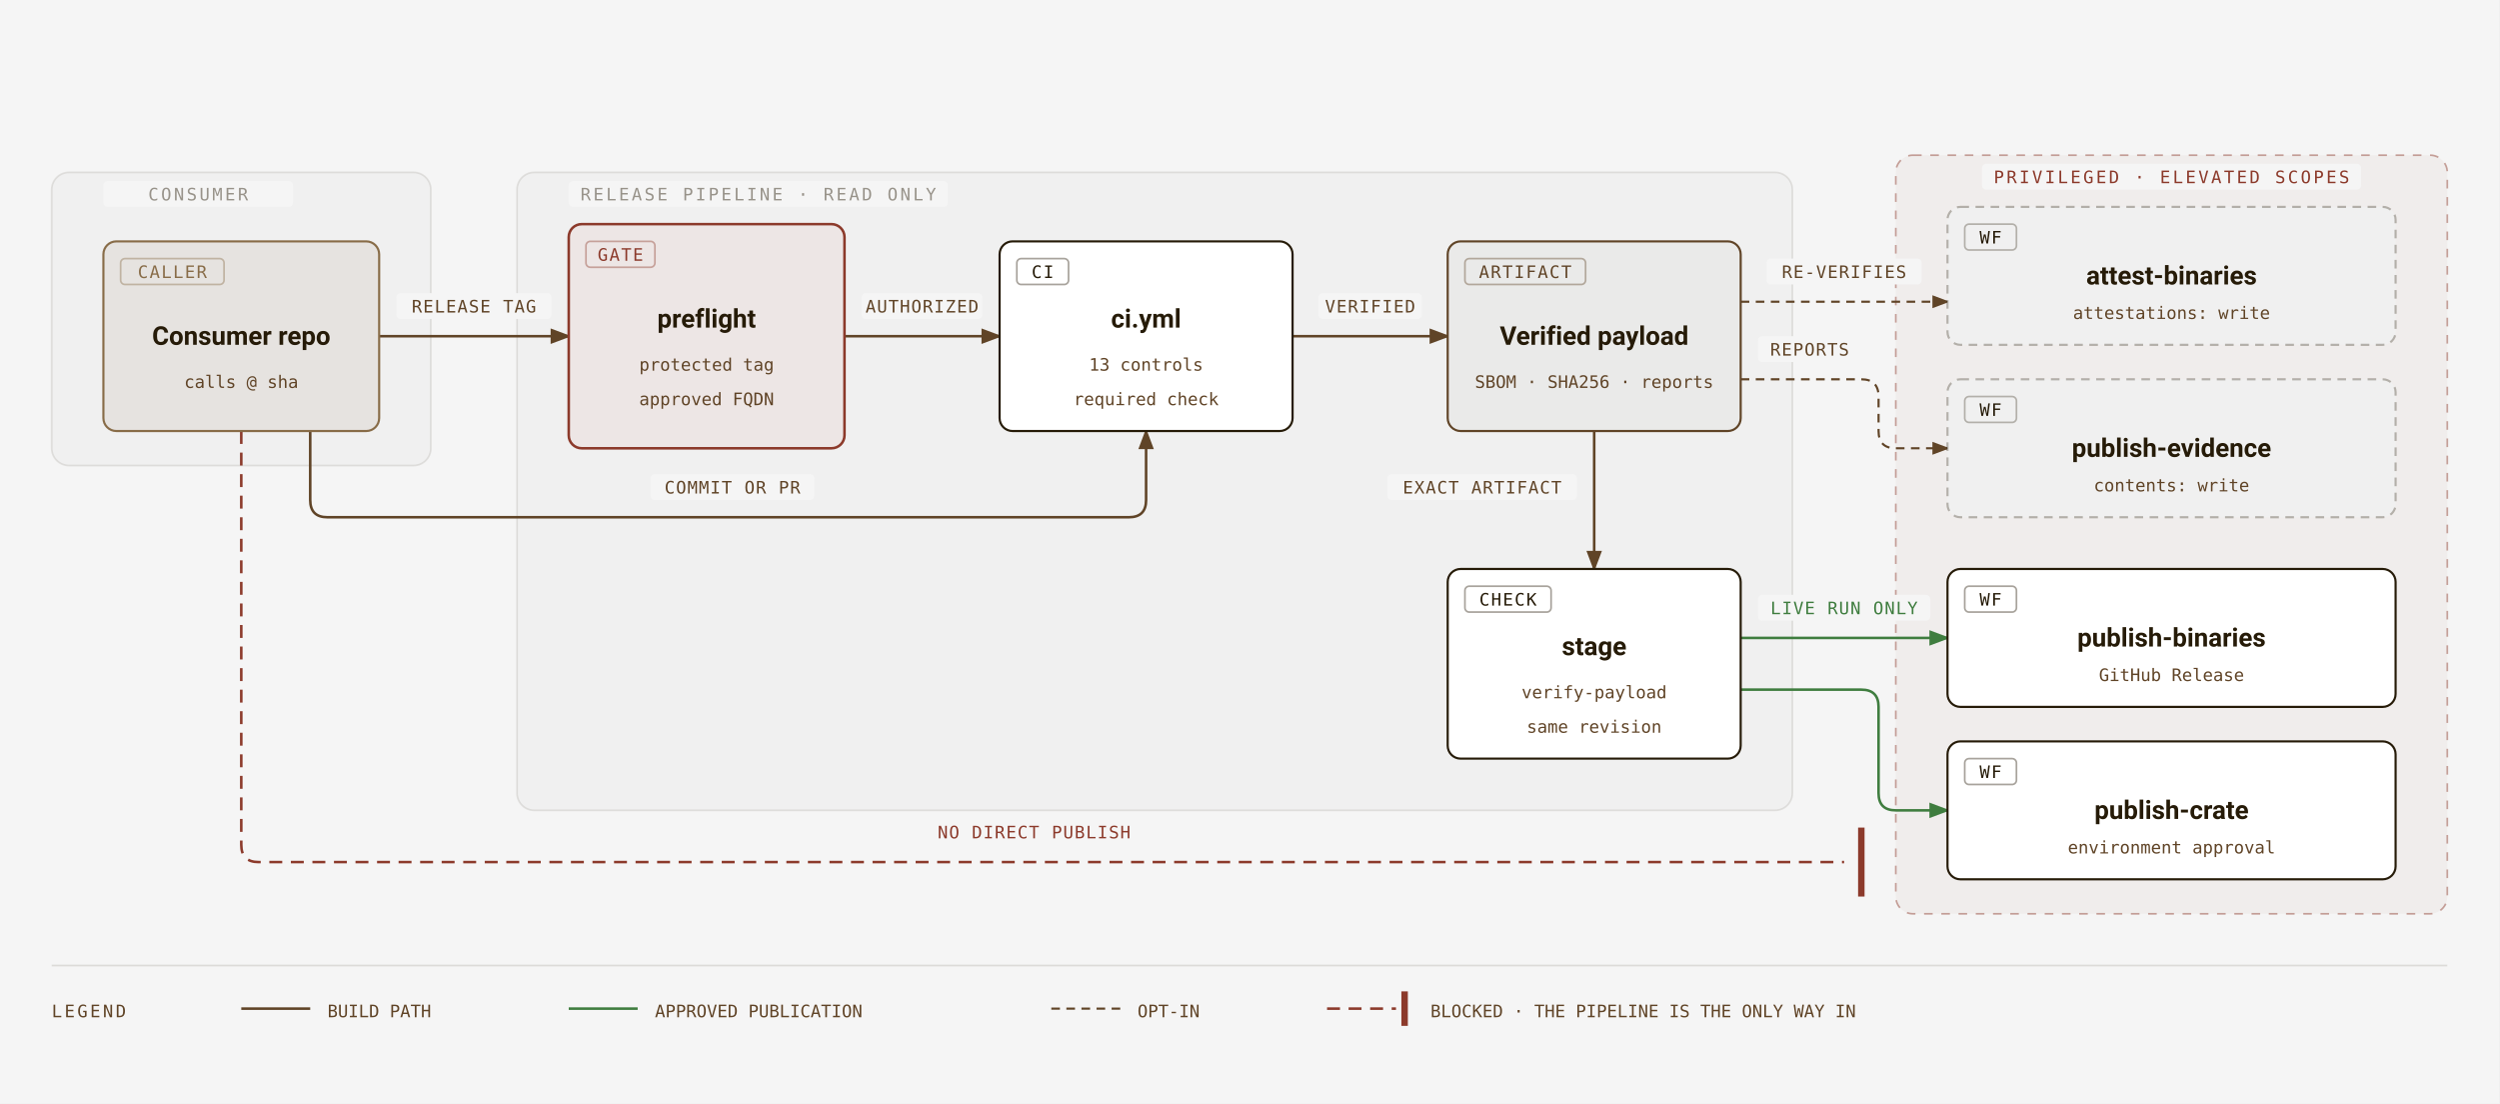
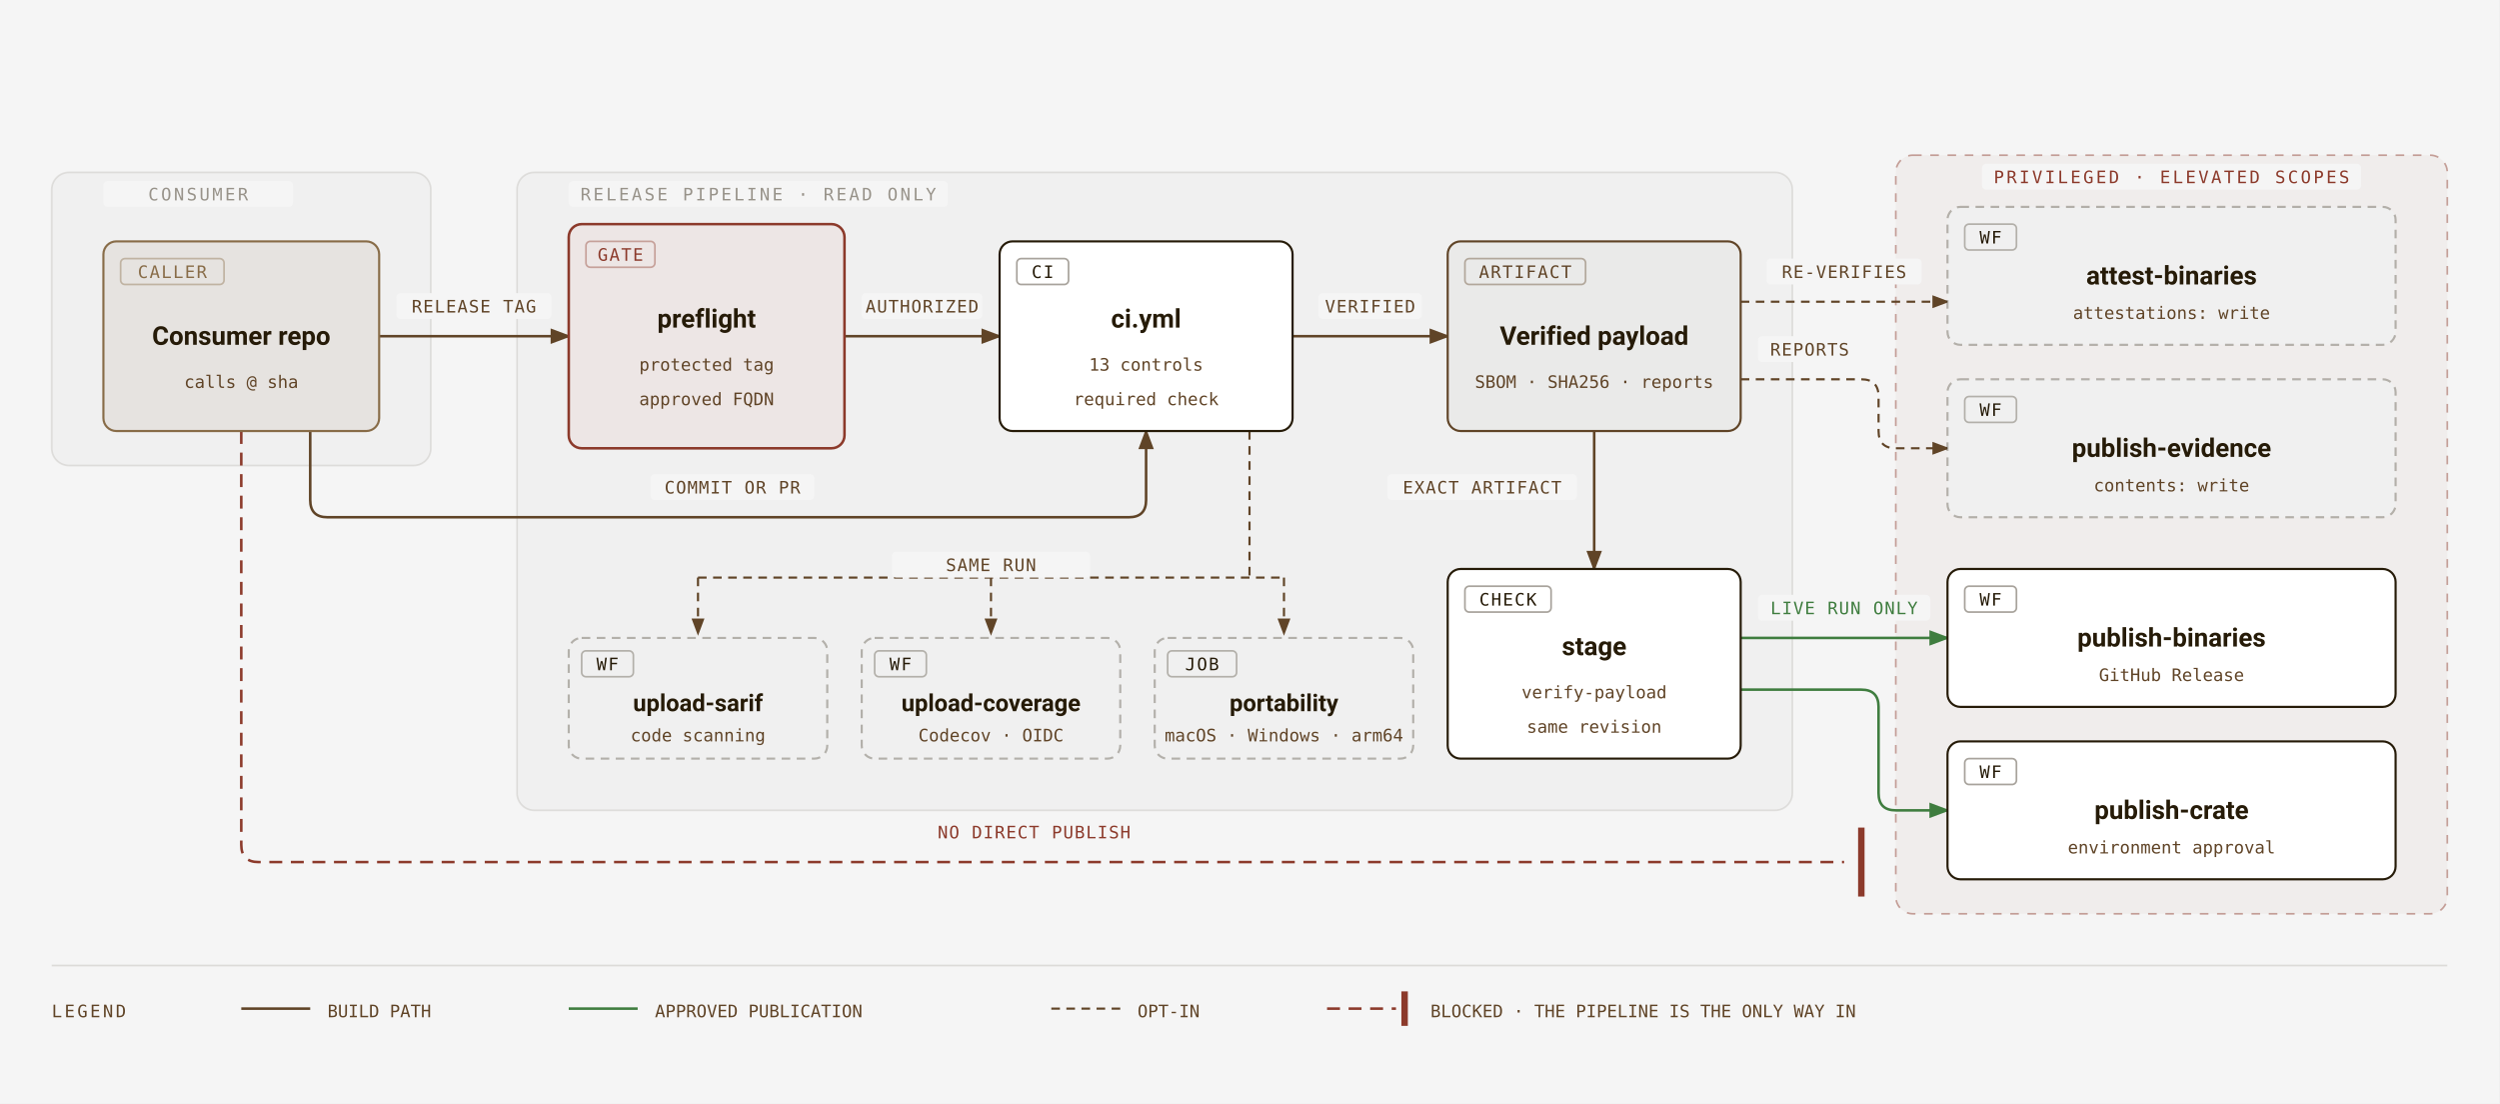
<svg xmlns="http://www.w3.org/2000/svg" viewBox="0 0 1160 512" width="1160" height="512" role="img" aria-labelledby="how-it-works-title how-it-works-desc">
  <defs>
    <marker id="hiw-arrow" markerWidth="8" markerHeight="6" refX="7" refY="3" orient="auto">
      <polygon points="0 0, 8 3, 0 6" fill="#604427" />
    </marker>
    <marker id="hiw-arrow-accent" markerWidth="8" markerHeight="6" refX="7" refY="3" orient="auto">
      <polygon points="0 0, 8 3, 0 6" fill="#8c3a2b" />
    </marker>
    <marker id="hiw-arrow-link" markerWidth="8" markerHeight="6" refX="7" refY="3" orient="auto">
      <polygon points="0 0, 8 3, 0 6" fill="#3f7d3f" />
    </marker>
  </defs>
  <rect width="100%" height="100%" fill="#f5f5f5" />
  <rect x="24" y="80" width="176" height="136" rx="8" fill="rgba(38,27,8,0.02)" stroke="rgba(38,27,8,0.10)" stroke-width="0.8" />
  <rect x="48" y="84" width="88" height="12" rx="2" fill="#f5f5f5" />
  <text x="92" y="93" fill="rgba(38,27,8,0.45)" font-size="8" font-family="ui-monospace, SFMono-Regular, Menlo, Consolas, monospace" text-anchor="middle" letter-spacing="0.14em">CONSUMER</text>
  <rect x="240" y="80" width="592" height="296" rx="8" fill="rgba(38,27,8,0.02)" stroke="rgba(38,27,8,0.10)" stroke-width="0.8" />
  <rect x="264" y="84" width="176" height="12" rx="2" fill="#f5f5f5" />
  <text x="352" y="93" fill="rgba(38,27,8,0.45)" font-size="8" font-family="ui-monospace, SFMono-Regular, Menlo, Consolas, monospace" text-anchor="middle" letter-spacing="0.14em">RELEASE PIPELINE · READ ONLY</text>
  <rect x="880" y="72" width="256" height="352" rx="8" fill="rgba(140,58,43,0.04)" stroke="rgba(140,58,43,0.45)" stroke-width="0.8" stroke-dasharray="4,4" />
  <rect x="920" y="76" width="176" height="12" rx="2" fill="#f5f5f5" />
  <text x="1008" y="85" fill="#8c3a2b" font-size="8" font-family="ui-monospace, SFMono-Regular, Menlo, Consolas, monospace" text-anchor="middle" letter-spacing="0.14em">PRIVILEGED · ELEVATED SCOPES</text>
  <line x1="176" y1="156" x2="264" y2="156" stroke="#604427" stroke-width="1.2" marker-end="url(#hiw-arrow)" />
  <rect x="184" y="136" width="72" height="12" rx="2" fill="#f5f5f5" />
  <text x="220" y="145" fill="#604427" font-size="8" font-family="ui-monospace, SFMono-Regular, Menlo, Consolas, monospace" text-anchor="middle" letter-spacing="0.06em">RELEASE TAG</text>
  <line x1="392" y1="156" x2="464" y2="156" stroke="#604427" stroke-width="1.2" marker-end="url(#hiw-arrow)" />
  <rect x="400" y="136" width="56" height="12" rx="2" fill="#f5f5f5" />
  <text x="428" y="145" fill="#604427" font-size="8" font-family="ui-monospace, SFMono-Regular, Menlo, Consolas, monospace" text-anchor="middle" letter-spacing="0.06em">AUTHORIZED</text>
  <line x1="600" y1="156" x2="672" y2="156" stroke="#604427" stroke-width="1.2" marker-end="url(#hiw-arrow)" />
  <rect x="612" y="136" width="48" height="12" rx="2" fill="#f5f5f5" />
  <text x="636" y="145" fill="#604427" font-size="8" font-family="ui-monospace, SFMono-Regular, Menlo, Consolas, monospace" text-anchor="middle" letter-spacing="0.06em">VERIFIED</text>
  <line x1="740" y1="200" x2="740" y2="264" stroke="#604427" stroke-width="1.2" marker-end="url(#hiw-arrow)" />
  <rect x="644" y="220" width="88" height="12" rx="2" fill="#f5f5f5" />
  <text x="688" y="229" fill="#604427" font-size="8" font-family="ui-monospace, SFMono-Regular, Menlo, Consolas, monospace" text-anchor="middle" letter-spacing="0.06em">EXACT ARTIFACT</text>
  <line x1="808" y1="296" x2="904" y2="296" stroke="#3f7d3f" stroke-width="1.2" marker-end="url(#hiw-arrow-link)" />
  <rect x="816" y="276" width="80" height="12" rx="2" fill="#f5f5f5" />
  <text x="856" y="285" fill="#3f7d3f" font-size="8" font-family="ui-monospace, SFMono-Regular, Menlo, Consolas, monospace" text-anchor="middle" letter-spacing="0.06em">LIVE RUN ONLY</text>
  <path d="M 808,320 H 864 Q 872,320 872,328 V 368 Q 872,376 880,376 H 904" fill="none" stroke="#3f7d3f" stroke-width="1.2" marker-end="url(#hiw-arrow-link)" />
  <line x1="808" y1="140" x2="904" y2="140" stroke="#604427" stroke-width="1" stroke-dasharray="4,3" marker-end="url(#hiw-arrow)" />
  <rect x="820" y="120" width="72" height="12" rx="2" fill="#f5f5f5" />
  <text x="856" y="129" fill="#604427" font-size="8" font-family="ui-monospace, SFMono-Regular, Menlo, Consolas, monospace" text-anchor="middle" letter-spacing="0.06em">RE-VERIFIES</text>
  <path d="M 808,176 H 864 Q 872,176 872,184 V 200 Q 872,208 880,208 H 904" fill="none" stroke="#604427" stroke-width="1" stroke-dasharray="4,3" marker-end="url(#hiw-arrow)" />
  <rect x="816" y="156" width="48" height="12" rx="2" fill="#f5f5f5" />
  <text x="840" y="165" fill="#604427" font-size="8" font-family="ui-monospace, SFMono-Regular, Menlo, Consolas, monospace" text-anchor="middle" letter-spacing="0.06em">REPORTS</text>
  <path d="M 144,200 V 232 Q 144,240 152,240 H 524 Q 532,240 532,232 V 200" fill="none" stroke="#604427" stroke-width="1.2" marker-end="url(#hiw-arrow)" />
  <rect x="302" y="220" width="76" height="12" rx="2" fill="#f5f5f5" />
  <text x="340" y="229" fill="#604427" font-size="8" font-family="ui-monospace, SFMono-Regular, Menlo, Consolas, monospace" text-anchor="middle" letter-spacing="0.06em">COMMIT OR PR</text>
+   <path d="M 580,200 V 268" fill="none" stroke="#604427" stroke-width="1" stroke-dasharray="4,3" />
+   <line x1="324" y1="268" x2="596" y2="268" stroke="#604427" stroke-width="1" stroke-dasharray="4,3" />
+   <line x1="324" y1="268" x2="324" y2="294" stroke="#604427" stroke-width="1" stroke-dasharray="4,3" marker-end="url(#hiw-arrow)" />
+   <line x1="460" y1="268" x2="460" y2="294" stroke="#604427" stroke-width="1" stroke-dasharray="4,3" marker-end="url(#hiw-arrow)" />
+   <line x1="596" y1="268" x2="596" y2="294" stroke="#604427" stroke-width="1" stroke-dasharray="4,3" marker-end="url(#hiw-arrow)" />
+   <rect x="414" y="256" width="92" height="12" rx="2" fill="#f5f5f5" />
+   <text x="460" y="265" fill="#604427" font-size="8" font-family="ui-monospace, SFMono-Regular, Menlo, Consolas, monospace" text-anchor="middle" letter-spacing="0.06em">SAME RUN</text>
  <path d="M 112,200 V 392 Q 112,400 120,400 H 856" fill="none" stroke="#8c3a2b" stroke-width="1.2" stroke-dasharray="6,4" />
  <line x1="864" y1="384" x2="864" y2="416" stroke="#8c3a2b" stroke-width="3" />
  <rect x="428" y="380" width="104" height="12" rx="2" fill="#f5f5f5" />
  <text x="480" y="389" fill="#8c3a2b" font-size="8" font-family="ui-monospace, SFMono-Regular, Menlo, Consolas, monospace" text-anchor="middle" letter-spacing="0.06em">NO DIRECT PUBLISH</text>
  <rect x="48" y="112" width="128" height="88" rx="6" fill="#f5f5f5" />
  <rect x="48" y="112" width="128" height="88" rx="6" fill="rgba(96,68,39,0.10)" stroke="#886c48" stroke-width="1" />
  <rect x="56" y="120" width="48" height="12" rx="2" fill="transparent" stroke="rgba(136,108,72,0.40)" stroke-width="0.8" />
  <text x="80" y="129" fill="#886c48" font-size="8" font-family="ui-monospace, SFMono-Regular, Menlo, Consolas, monospace" text-anchor="middle" letter-spacing="0.08em">CALLER</text>
  <text x="112" y="160" fill="#261b08" font-size="12" font-weight="600" font-family="ui-sans-serif, -apple-system, 'Segoe UI', Roboto, Helvetica, Arial, sans-serif" text-anchor="middle">Consumer repo</text>
  <text x="112" y="180" fill="#604427" font-size="8" font-family="ui-monospace, SFMono-Regular, Menlo, Consolas, monospace" text-anchor="middle">calls @ sha</text>
  <rect x="264" y="104" width="128" height="104" rx="6" fill="#f5f5f5" />
  <rect x="264" y="104" width="128" height="104" rx="6" fill="rgba(140,58,43,0.08)" stroke="#8c3a2b" stroke-width="1.2" />
  <rect x="272" y="112" width="32" height="12" rx="2" fill="transparent" stroke="rgba(140,58,43,0.40)" stroke-width="0.8" />
  <text x="288" y="121" fill="#8c3a2b" font-size="8" font-family="ui-monospace, SFMono-Regular, Menlo, Consolas, monospace" text-anchor="middle" letter-spacing="0.08em">GATE</text>
  <text x="328" y="152" fill="#261b08" font-size="12" font-weight="600" font-family="ui-sans-serif, -apple-system, 'Segoe UI', Roboto, Helvetica, Arial, sans-serif" text-anchor="middle">preflight</text>
  <text x="328" y="172" fill="#604427" font-size="8" font-family="ui-monospace, SFMono-Regular, Menlo, Consolas, monospace" text-anchor="middle">protected tag</text>
  <text x="328" y="188" fill="#604427" font-size="8" font-family="ui-monospace, SFMono-Regular, Menlo, Consolas, monospace" text-anchor="middle">approved FQDN</text>
  <rect x="464" y="112" width="136" height="88" rx="6" fill="#f5f5f5" />
  <rect x="464" y="112" width="136" height="88" rx="6" fill="#ffffff" stroke="#261b08" stroke-width="1" />
  <rect x="472" y="120" width="24" height="12" rx="2" fill="transparent" stroke="rgba(38,27,8,0.40)" stroke-width="0.8" />
  <text x="484" y="129" fill="#261b08" font-size="8" font-family="ui-monospace, SFMono-Regular, Menlo, Consolas, monospace" text-anchor="middle" letter-spacing="0.08em">CI</text>
  <text x="532" y="152" fill="#261b08" font-size="12" font-weight="600" font-family="ui-sans-serif, -apple-system, 'Segoe UI', Roboto, Helvetica, Arial, sans-serif" text-anchor="middle">ci.yml</text>
  <text x="532" y="172" fill="#604427" font-size="8" font-family="ui-monospace, SFMono-Regular, Menlo, Consolas, monospace" text-anchor="middle">13 controls</text>
  <text x="532" y="188" fill="#604427" font-size="8" font-family="ui-monospace, SFMono-Regular, Menlo, Consolas, monospace" text-anchor="middle">required check</text>
  <rect x="672" y="112" width="136" height="88" rx="6" fill="#f5f5f5" />
  <rect x="672" y="112" width="136" height="88" rx="6" fill="rgba(38,27,8,0.05)" stroke="#604427" stroke-width="1" />
  <rect x="680" y="120" width="56" height="12" rx="2" fill="transparent" stroke="rgba(96,68,39,0.40)" stroke-width="0.8" />
  <text x="708" y="129" fill="#604427" font-size="8" font-family="ui-monospace, SFMono-Regular, Menlo, Consolas, monospace" text-anchor="middle" letter-spacing="0.08em">ARTIFACT</text>
  <text x="740" y="160" fill="#261b08" font-size="12" font-weight="600" font-family="ui-sans-serif, -apple-system, 'Segoe UI', Roboto, Helvetica, Arial, sans-serif" text-anchor="middle">Verified payload</text>
  <text x="740" y="180" fill="#604427" font-size="8" font-family="ui-monospace, SFMono-Regular, Menlo, Consolas, monospace" text-anchor="middle">SBOM · SHA256 · reports</text>
  <rect x="672" y="264" width="136" height="88" rx="6" fill="#f5f5f5" />
  <rect x="672" y="264" width="136" height="88" rx="6" fill="#ffffff" stroke="#261b08" stroke-width="1" />
  <rect x="680" y="272" width="40" height="12" rx="2" fill="transparent" stroke="rgba(38,27,8,0.40)" stroke-width="0.8" />
  <text x="700" y="281" fill="#261b08" font-size="8" font-family="ui-monospace, SFMono-Regular, Menlo, Consolas, monospace" text-anchor="middle" letter-spacing="0.08em">CHECK</text>
  <text x="740" y="304" fill="#261b08" font-size="12" font-weight="600" font-family="ui-sans-serif, -apple-system, 'Segoe UI', Roboto, Helvetica, Arial, sans-serif" text-anchor="middle">stage</text>
  <text x="740" y="324" fill="#604427" font-size="8" font-family="ui-monospace, SFMono-Regular, Menlo, Consolas, monospace" text-anchor="middle">verify-payload</text>
  <text x="740" y="340" fill="#604427" font-size="8" font-family="ui-monospace, SFMono-Regular, Menlo, Consolas, monospace" text-anchor="middle">same revision</text>
+   <rect x="264" y="296" width="120" height="56" rx="6" fill="#f5f5f5" />
+   <rect x="264" y="296" width="120" height="56" rx="6" fill="rgba(38,27,8,0.02)" stroke="rgba(38,27,8,0.30)" stroke-width="1" stroke-dasharray="4,3" />
+   <rect x="270" y="302" width="24" height="12" rx="2" fill="transparent" stroke="rgba(38,27,8,0.30)" stroke-width="0.8" />
+   <text x="282" y="311" fill="#261b08" font-size="8" font-family="ui-monospace, SFMono-Regular, Menlo, Consolas, monospace" text-anchor="middle" letter-spacing="0.08em">WF</text>
+   <text x="324" y="330" fill="#261b08" font-size="11" font-weight="600" font-family="ui-sans-serif, -apple-system, 'Segoe UI', Roboto, Helvetica, Arial, sans-serif" text-anchor="middle">upload-sarif</text>
+   <text x="324" y="344" fill="#604427" font-size="8" font-family="ui-monospace, SFMono-Regular, Menlo, Consolas, monospace" text-anchor="middle">code scanning</text>
+   <rect x="400" y="296" width="120" height="56" rx="6" fill="#f5f5f5" />
+   <rect x="400" y="296" width="120" height="56" rx="6" fill="rgba(38,27,8,0.02)" stroke="rgba(38,27,8,0.30)" stroke-width="1" stroke-dasharray="4,3" />
+   <rect x="406" y="302" width="24" height="12" rx="2" fill="transparent" stroke="rgba(38,27,8,0.30)" stroke-width="0.8" />
+   <text x="418" y="311" fill="#261b08" font-size="8" font-family="ui-monospace, SFMono-Regular, Menlo, Consolas, monospace" text-anchor="middle" letter-spacing="0.08em">WF</text>
+   <text x="460" y="330" fill="#261b08" font-size="11" font-weight="600" font-family="ui-sans-serif, -apple-system, 'Segoe UI', Roboto, Helvetica, Arial, sans-serif" text-anchor="middle">upload-coverage</text>
+   <text x="460" y="344" fill="#604427" font-size="8" font-family="ui-monospace, SFMono-Regular, Menlo, Consolas, monospace" text-anchor="middle">Codecov · OIDC</text>
+   <rect x="536" y="296" width="120" height="56" rx="6" fill="#f5f5f5" />
+   <rect x="536" y="296" width="120" height="56" rx="6" fill="rgba(38,27,8,0.02)" stroke="rgba(38,27,8,0.30)" stroke-width="1" stroke-dasharray="4,3" />
+   <rect x="542" y="302" width="32" height="12" rx="2" fill="transparent" stroke="rgba(38,27,8,0.30)" stroke-width="0.8" />
+   <text x="558" y="311" fill="#261b08" font-size="8" font-family="ui-monospace, SFMono-Regular, Menlo, Consolas, monospace" text-anchor="middle" letter-spacing="0.08em">JOB</text>
+   <text x="596" y="330" fill="#261b08" font-size="11" font-weight="600" font-family="ui-sans-serif, -apple-system, 'Segoe UI', Roboto, Helvetica, Arial, sans-serif" text-anchor="middle">portability</text>
+   <text x="596" y="344" fill="#604427" font-size="8" font-family="ui-monospace, SFMono-Regular, Menlo, Consolas, monospace" text-anchor="middle">macOS · Windows · arm64</text>
  <rect x="904" y="96" width="208" height="64" rx="6" fill="#f5f5f5" />
  <rect x="904" y="96" width="208" height="64" rx="6" fill="rgba(38,27,8,0.02)" stroke="rgba(38,27,8,0.30)" stroke-width="1" stroke-dasharray="4,3" />
  <rect x="912" y="104" width="24" height="12" rx="2" fill="transparent" stroke="rgba(38,27,8,0.30)" stroke-width="0.8" />
  <text x="924" y="113" fill="#261b08" font-size="8" font-family="ui-monospace, SFMono-Regular, Menlo, Consolas, monospace" text-anchor="middle" letter-spacing="0.08em">WF</text>
  <text x="1008" y="132" fill="#261b08" font-size="12" font-weight="600" font-family="ui-sans-serif, -apple-system, 'Segoe UI', Roboto, Helvetica, Arial, sans-serif" text-anchor="middle">attest-binaries</text>
  <text x="1008" y="148" fill="#604427" font-size="8" font-family="ui-monospace, SFMono-Regular, Menlo, Consolas, monospace" text-anchor="middle">attestations: write</text>
  <rect x="904" y="176" width="208" height="64" rx="6" fill="#f5f5f5" />
  <rect x="904" y="176" width="208" height="64" rx="6" fill="rgba(38,27,8,0.02)" stroke="rgba(38,27,8,0.30)" stroke-width="1" stroke-dasharray="4,3" />
  <rect x="912" y="184" width="24" height="12" rx="2" fill="transparent" stroke="rgba(38,27,8,0.30)" stroke-width="0.8" />
  <text x="924" y="193" fill="#261b08" font-size="8" font-family="ui-monospace, SFMono-Regular, Menlo, Consolas, monospace" text-anchor="middle" letter-spacing="0.08em">WF</text>
  <text x="1008" y="212" fill="#261b08" font-size="12" font-weight="600" font-family="ui-sans-serif, -apple-system, 'Segoe UI', Roboto, Helvetica, Arial, sans-serif" text-anchor="middle">publish-evidence</text>
  <text x="1008" y="228" fill="#604427" font-size="8" font-family="ui-monospace, SFMono-Regular, Menlo, Consolas, monospace" text-anchor="middle">contents: write</text>
  <rect x="904" y="264" width="208" height="64" rx="6" fill="#f5f5f5" />
  <rect x="904" y="264" width="208" height="64" rx="6" fill="#ffffff" stroke="#261b08" stroke-width="1" />
  <rect x="912" y="272" width="24" height="12" rx="2" fill="transparent" stroke="rgba(38,27,8,0.40)" stroke-width="0.8" />
  <text x="924" y="281" fill="#261b08" font-size="8" font-family="ui-monospace, SFMono-Regular, Menlo, Consolas, monospace" text-anchor="middle" letter-spacing="0.08em">WF</text>
  <text x="1008" y="300" fill="#261b08" font-size="12" font-weight="600" font-family="ui-sans-serif, -apple-system, 'Segoe UI', Roboto, Helvetica, Arial, sans-serif" text-anchor="middle">publish-binaries</text>
  <text x="1008" y="316" fill="#604427" font-size="8" font-family="ui-monospace, SFMono-Regular, Menlo, Consolas, monospace" text-anchor="middle">GitHub Release</text>
  <rect x="904" y="344" width="208" height="64" rx="6" fill="#f5f5f5" />
  <rect x="904" y="344" width="208" height="64" rx="6" fill="#ffffff" stroke="#261b08" stroke-width="1" />
  <rect x="912" y="352" width="24" height="12" rx="2" fill="transparent" stroke="rgba(38,27,8,0.40)" stroke-width="0.8" />
  <text x="924" y="361" fill="#261b08" font-size="8" font-family="ui-monospace, SFMono-Regular, Menlo, Consolas, monospace" text-anchor="middle" letter-spacing="0.08em">WF</text>
  <text x="1008" y="380" fill="#261b08" font-size="12" font-weight="600" font-family="ui-sans-serif, -apple-system, 'Segoe UI', Roboto, Helvetica, Arial, sans-serif" text-anchor="middle">publish-crate</text>
  <text x="1008" y="396" fill="#604427" font-size="8" font-family="ui-monospace, SFMono-Regular, Menlo, Consolas, monospace" text-anchor="middle">environment approval</text>
  <line x1="24" y1="448" x2="1136" y2="448" stroke="rgba(38,27,8,0.12)" stroke-width="0.8" />
  <text x="24" y="472" fill="#604427" font-size="8" font-family="ui-monospace, SFMono-Regular, Menlo, Consolas, monospace" letter-spacing="0.14em">LEGEND</text>
  <line x1="112" y1="468" x2="144" y2="468" stroke="#604427" stroke-width="1.2" />
  <text x="152" y="472" fill="#604427" font-size="8" font-family="ui-monospace, SFMono-Regular, Menlo, Consolas, monospace">BUILD PATH</text>
  <line x1="264" y1="468" x2="296" y2="468" stroke="#3f7d3f" stroke-width="1.2" />
  <text x="304" y="472" fill="#604427" font-size="8" font-family="ui-monospace, SFMono-Regular, Menlo, Consolas, monospace">APPROVED PUBLICATION</text>
  <line x1="488" y1="468" x2="520" y2="468" stroke="#604427" stroke-width="1" stroke-dasharray="4,3" />
  <text x="528" y="472" fill="#604427" font-size="8" font-family="ui-monospace, SFMono-Regular, Menlo, Consolas, monospace">OPT-IN</text>
  <line x1="616" y1="468" x2="648" y2="468" stroke="#8c3a2b" stroke-width="1.2" stroke-dasharray="6,4" />
  <line x1="652" y1="460" x2="652" y2="476" stroke="#8c3a2b" stroke-width="3" />
  <text x="664" y="472" fill="#604427" font-size="8" font-family="ui-monospace, SFMono-Regular, Menlo, Consolas, monospace">BLOCKED · THE PIPELINE IS THE ONLY WAY IN</text>
</svg>
